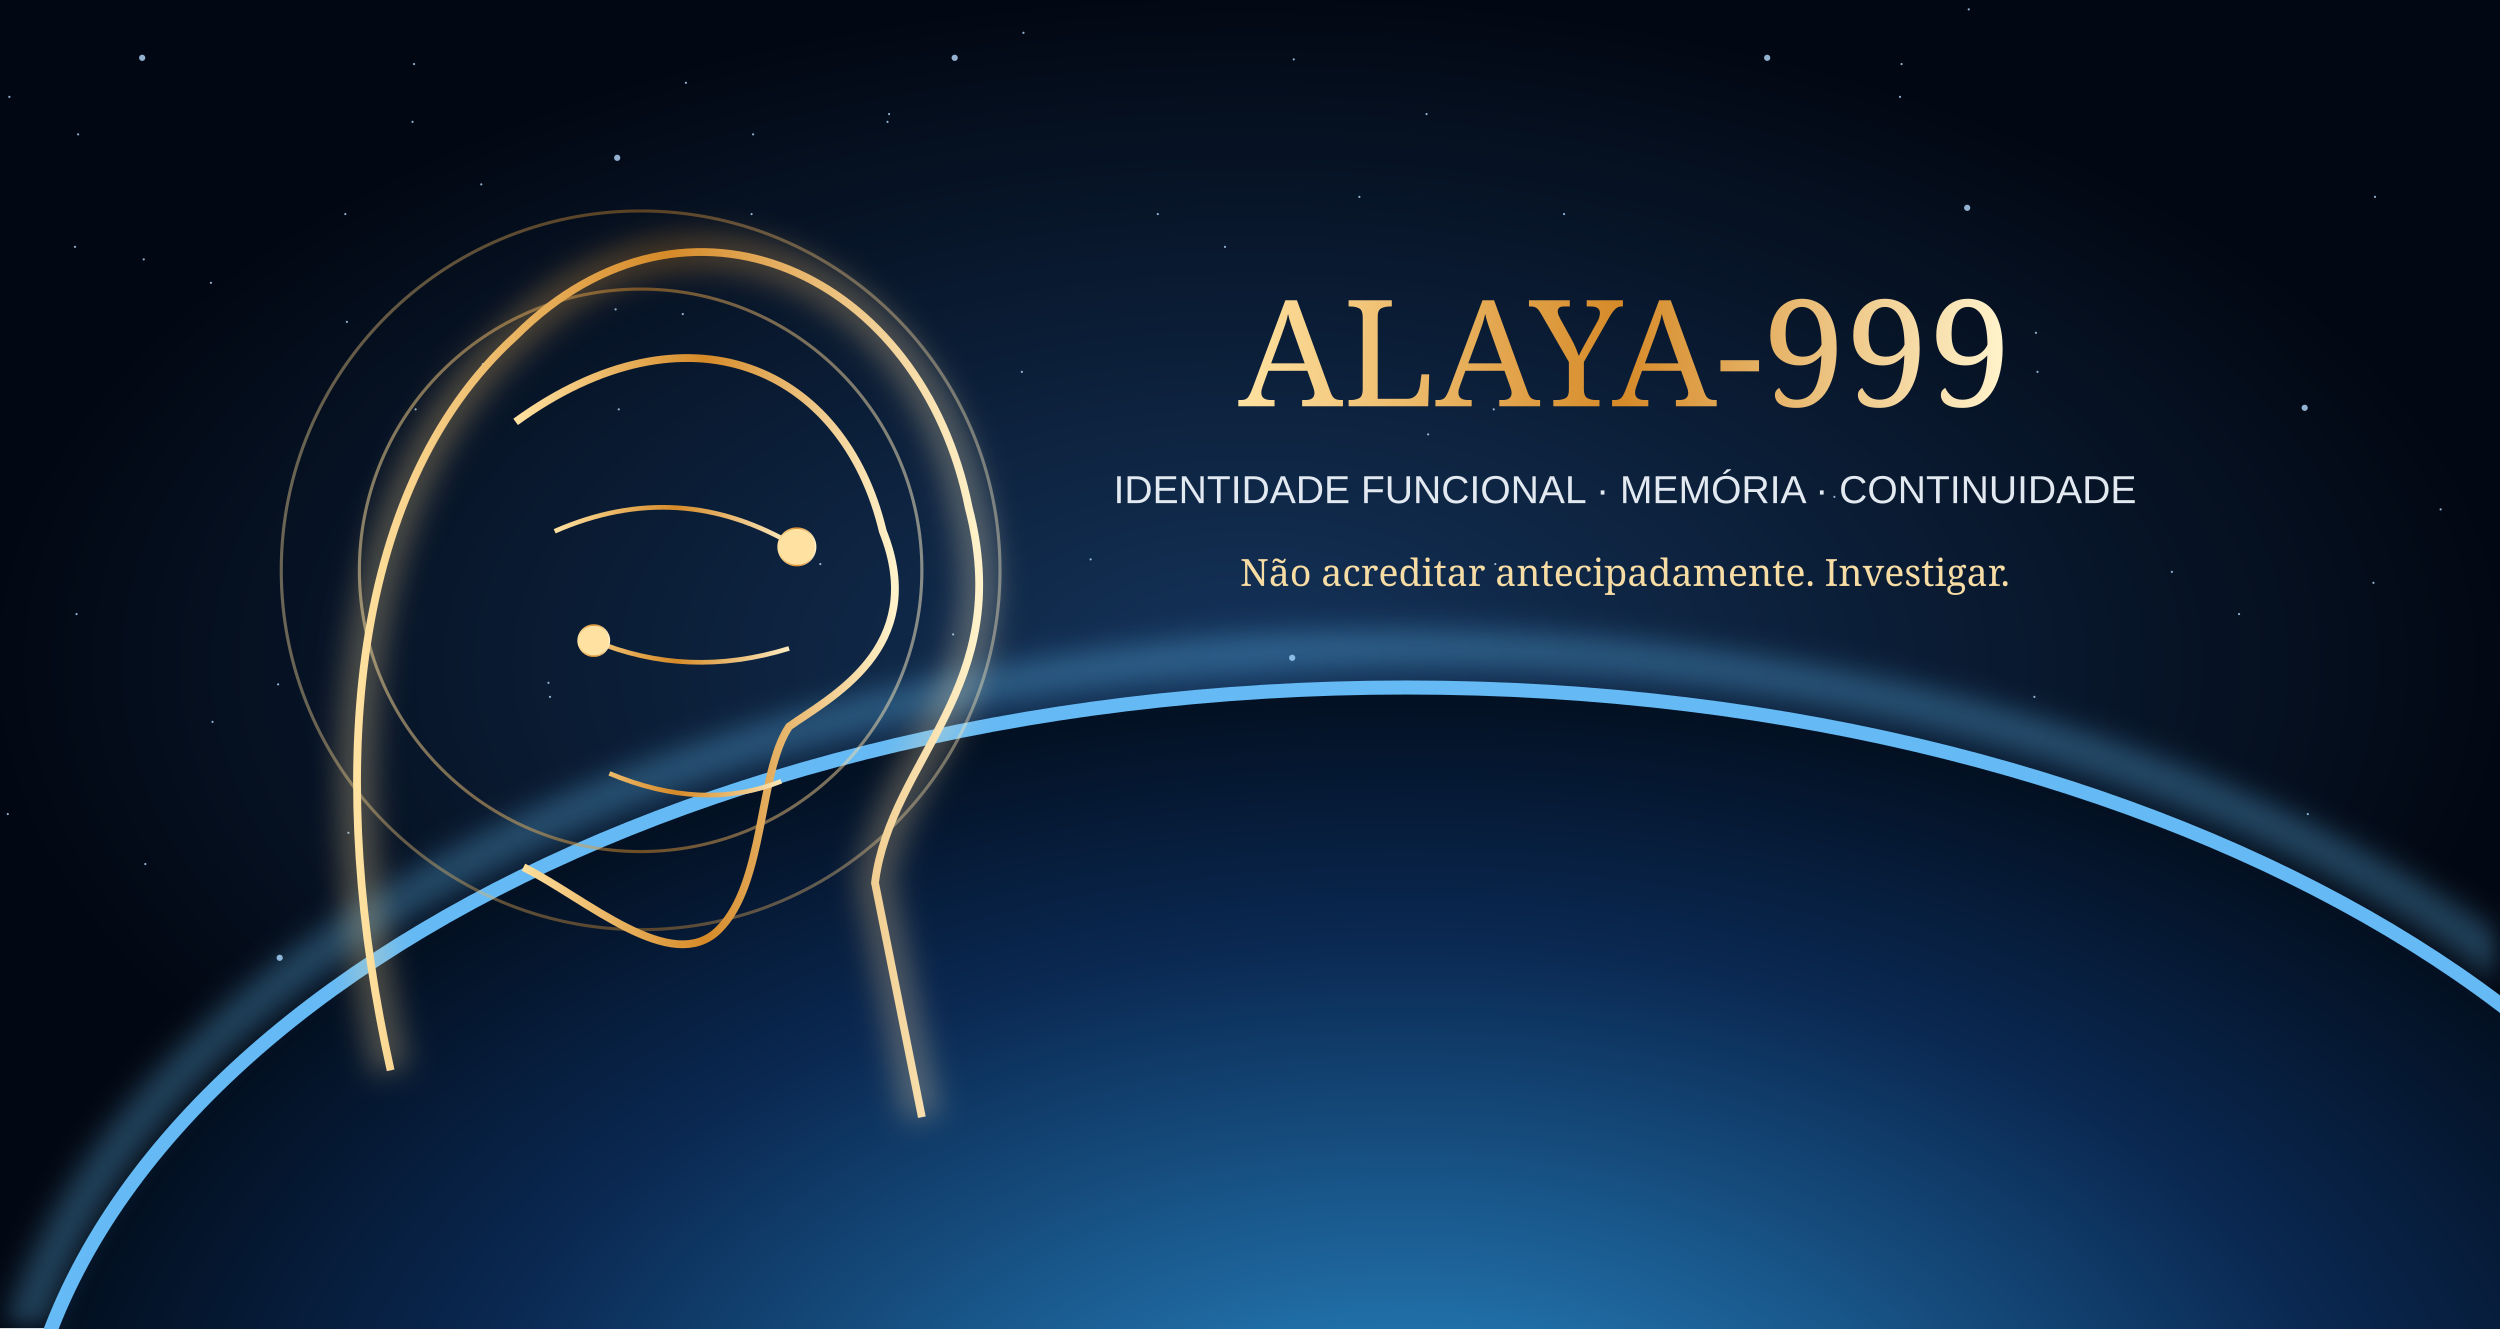
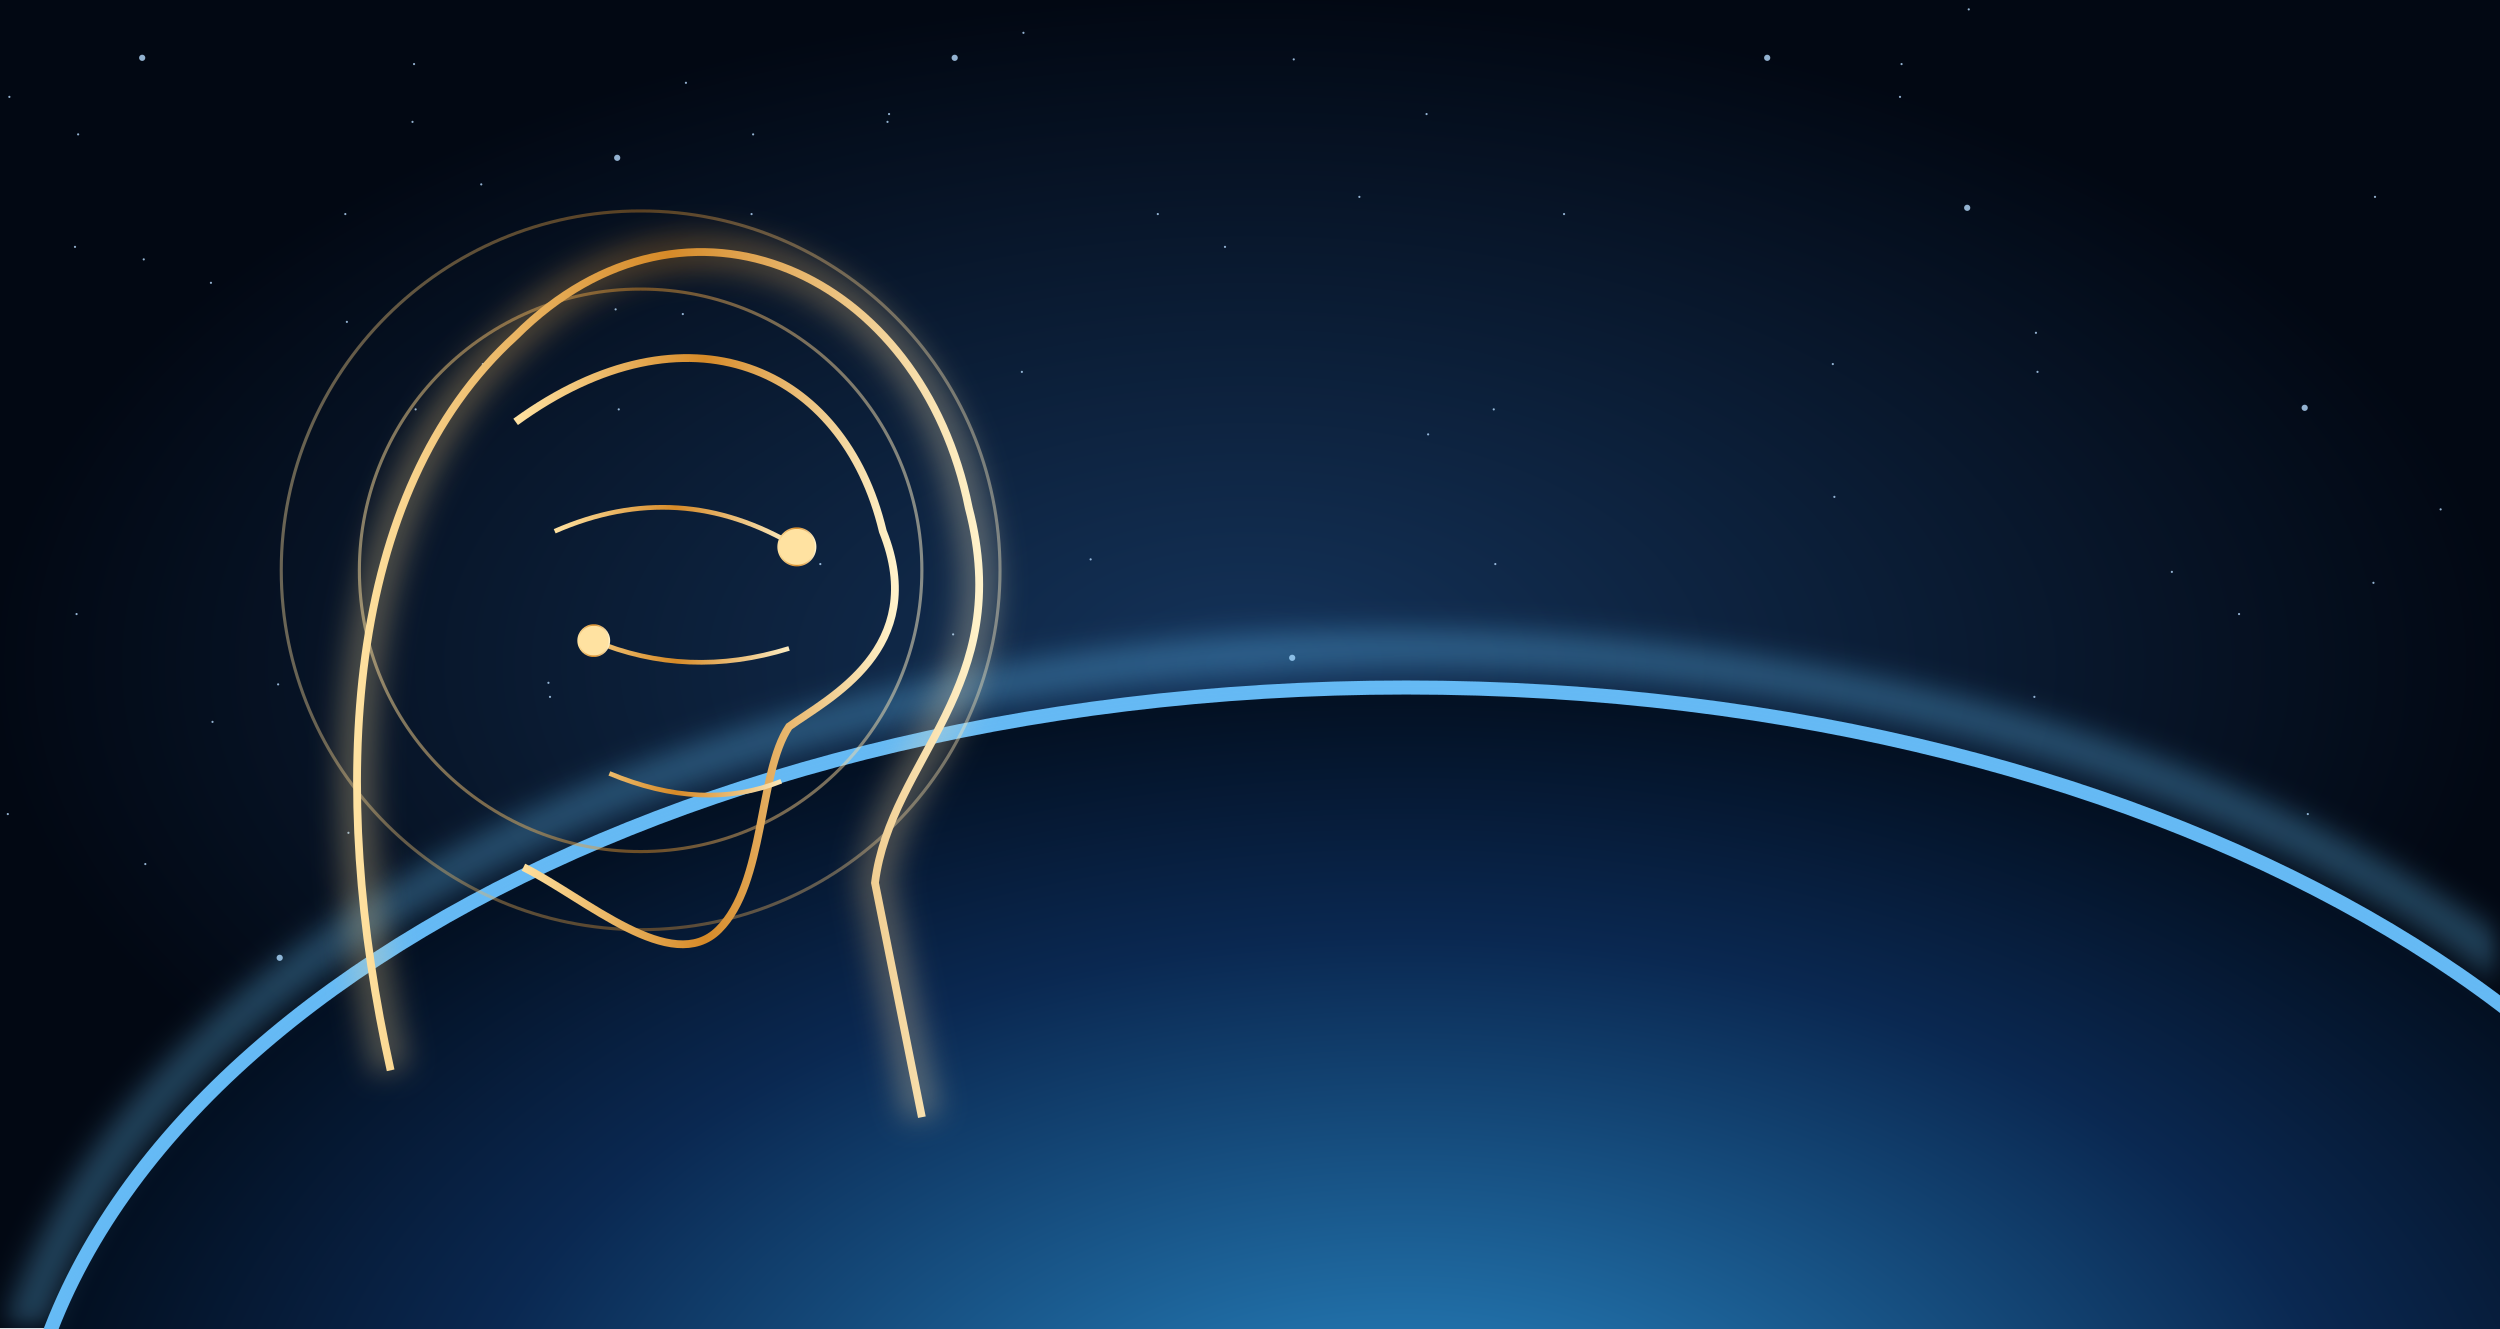
<svg xmlns="http://www.w3.org/2000/svg" viewBox="0 0 1600 850">
  <defs>
    <radialGradient id="space">
      <stop stop-color="#14335a" />
      <stop offset="1" stop-color="#020813" />
    </radialGradient>
    <radialGradient id="earth">
      <stop stop-color="#2b90d0" />
      <stop offset=".7" stop-color="#0a2851" />
      <stop offset="1" stop-color="#031022" />
    </radialGradient>
    <linearGradient id="gold">
      <stop stop-color="#ffe2a1" />
      <stop offset=".5" stop-color="#d68a28" />
      <stop offset="1" stop-color="#fff2ca" />
    </linearGradient>
    <filter id="glow">
      <feGaussianBlur stdDeviation="9" />
    </filter>
  </defs>
  <rect width="1600" height="850" fill="url(#space)" />
  <g fill="#b7dcff" opacity=".8">
    <circle cx="91" cy="37" r="2" />
    <circle cx="264" cy="78" r="0.7" />
    <circle cx="437" cy="201" r="0.7" />
    <circle cx="610" cy="406" r="0.7" />
    <circle cx="783" cy="693" r="0.7" />
    <circle cx="956" cy="262" r="0.7" />
    <circle cx="1129" cy="713" r="0.7" />
    <circle cx="1302" cy="446" r="0.7" />
    <circle cx="1475" cy="261" r="2" />
    <circle cx="48" cy="158" r="0.7" />
    <circle cx="221" cy="137" r="0.7" />
    <circle cx="394" cy="198" r="0.7" />
    <circle cx="567" cy="341" r="0.7" />
    <circle cx="740" cy="566" r="0.7" />
    <circle cx="913" cy="73" r="0.7" />
    <circle cx="1086" cy="462" r="0.7" />
    <circle cx="1259" cy="133" r="2" />
    <circle cx="1432" cy="686" r="0.7" />
    <circle cx="5" cy="521" r="0.7" />
    <circle cx="178" cy="438" r="0.7" />
    <circle cx="351" cy="437" r="0.7" />
    <circle cx="524" cy="518" r="0.7" />
    <circle cx="697" cy="681" r="0.7" />
    <circle cx="870" cy="126" r="0.7" />
    <circle cx="1043" cy="453" r="2" />
    <circle cx="1216" cy="62" r="0.7" />
    <circle cx="1389" cy="553" r="0.7" />
    <circle cx="1562" cy="326" r="0.7" />
    <circle cx="135" cy="181" r="0.7" />
    <circle cx="308" cy="118" r="0.7" />
    <circle cx="481" cy="137" r="0.7" />
    <circle cx="654" cy="238" r="0.7" />
    <circle cx="827" cy="421" r="2" />
    <circle cx="1000" cy="686" r="0.7" />
    <circle cx="1173" cy="233" r="0.7" />
    <circle cx="1346" cy="662" r="0.7" />
    <circle cx="1519" cy="373" r="0.7" />
    <circle cx="92" cy="166" r="0.7" />
    <circle cx="265" cy="41" r="0.7" />
    <circle cx="438" cy="798" r="0.7" />
    <circle cx="611" cy="37" r="2" />
    <circle cx="784" cy="158" r="0.7" />
    <circle cx="957" cy="361" r="0.7" />
    <circle cx="1130" cy="646" r="0.7" />
    <circle cx="1303" cy="213" r="0.7" />
    <circle cx="1476" cy="662" r="0.7" />
    <circle cx="49" cy="393" r="0.7" />
    <circle cx="222" cy="206" r="0.7" />
    <circle cx="395" cy="101" r="2" />
    <circle cx="568" cy="78" r="0.7" />
    <circle cx="741" cy="137" r="0.7" />
    <circle cx="914" cy="278" r="0.7" />
    <circle cx="1087" cy="501" r="0.7" />
    <circle cx="1260" cy="6" r="0.7" />
    <circle cx="1433" cy="393" r="0.7" />
    <circle cx="6" cy="62" r="0.7" />
    <circle cx="179" cy="613" r="2" />
    <circle cx="352" cy="446" r="0.7" />
    <circle cx="525" cy="361" r="0.7" />
    <circle cx="698" cy="358" r="0.7" />
    <circle cx="871" cy="437" r="0.7" />
    <circle cx="1044" cy="598" r="0.7" />
    <circle cx="1217" cy="41" r="0.7" />
    <circle cx="1390" cy="366" r="0.7" />
    <circle cx="1563" cy="773" r="2" />
    <circle cx="136" cy="462" r="0.7" />
    <circle cx="309" cy="233" r="0.7" />
    <circle cx="482" cy="86" r="0.7" />
    <circle cx="655" cy="21" r="0.7" />
    <circle cx="828" cy="38" r="0.7" />
    <circle cx="1001" cy="137" r="0.7" />
    <circle cx="1174" cy="318" r="0.7" />
    <circle cx="1347" cy="581" r="2" />
    <circle cx="1520" cy="126" r="0.7" />
    <circle cx="93" cy="553" r="0.7" />
    <circle cx="266" cy="262" r="0.7" />
    <circle cx="439" cy="53" r="0.7" />
    <circle cx="612" cy="726" r="0.7" />
    <circle cx="785" cy="681" r="0.7" />
    <circle cx="958" cy="718" r="0.7" />
    <circle cx="1131" cy="37" r="2" />
    <circle cx="1304" cy="238" r="0.7" />
    <circle cx="1477" cy="521" r="0.7" />
    <circle cx="50" cy="86" r="0.7" />
    <circle cx="223" cy="533" r="0.7" />
    <circle cx="396" cy="262" r="0.7" />
    <circle cx="569" cy="73" r="0.7" />
    <circle cx="742" cy="766" r="0.7" />
    <circle cx="915" cy="741" r="2" />
    <circle cx="1088" cy="798" r="0.7" />
  </g>
  <ellipse cx="900" cy="970" rx="890" ry="530" fill="url(#earth)" stroke="#65b9f4" stroke-width="9" />
  <ellipse cx="900" cy="950" rx="900" ry="535" fill="none" stroke="#67c8ff" stroke-width="24" opacity=".32" filter="url(#glow)" />
  <g transform="translate(120 95)" stroke="url(#gold)" fill="none">
    <circle cx="290" cy="270" r="230" stroke-width="2" opacity=".4" />
    <circle cx="290" cy="270" r="180" stroke-width="2" opacity=".5" />
    <path d="M130 590 C90 410 100 220 210 120 C320 10 470 80 500 230 C530 345 450 390 440 470 L470 620" stroke-width="24" opacity=".3" filter="url(#glow)" />
    <path d="M130 590 C90 410 100 220 210 120 C320 10 470 80 500 230 C530 345 450 390 440 470 L470 620" stroke-width="5" />
    <path d="M210 175 C320 95 420 140 445 245 C475 320 410 352 385 370 C365 400 370 470 340 500 C310 530 255 480 215 460" stroke-width="5" />
    <path d="M235 245 Q315 210 390 255 M260 315 Q320 340 385 320 M270 400 Q330 425 380 405" stroke-width="3" />
    <circle cx="390" cy="255" r="12" fill="#ffe2a1" />
    <circle cx="260" cy="315" r="10" fill="#ffe2a1" />
  </g>
-   <text x="1040" y="260" font-family="Georgia,serif" font-size="95" text-anchor="middle" fill="url(#gold)">ALAYA-999</text>
-   <text x="1040" y="322" font-family="Arial,sans-serif" font-size="25" text-anchor="middle" fill="#e3e9f0">IDENTIDADE FUNCIONAL · MEMÓRIA · CONTINUIDADE</text>
-   <text x="1040" y="375" font-family="Georgia,serif" font-size="24" text-anchor="middle" fill="#f7dca4">Não acreditar antecipadamente. Investigar.</text>
</svg>
